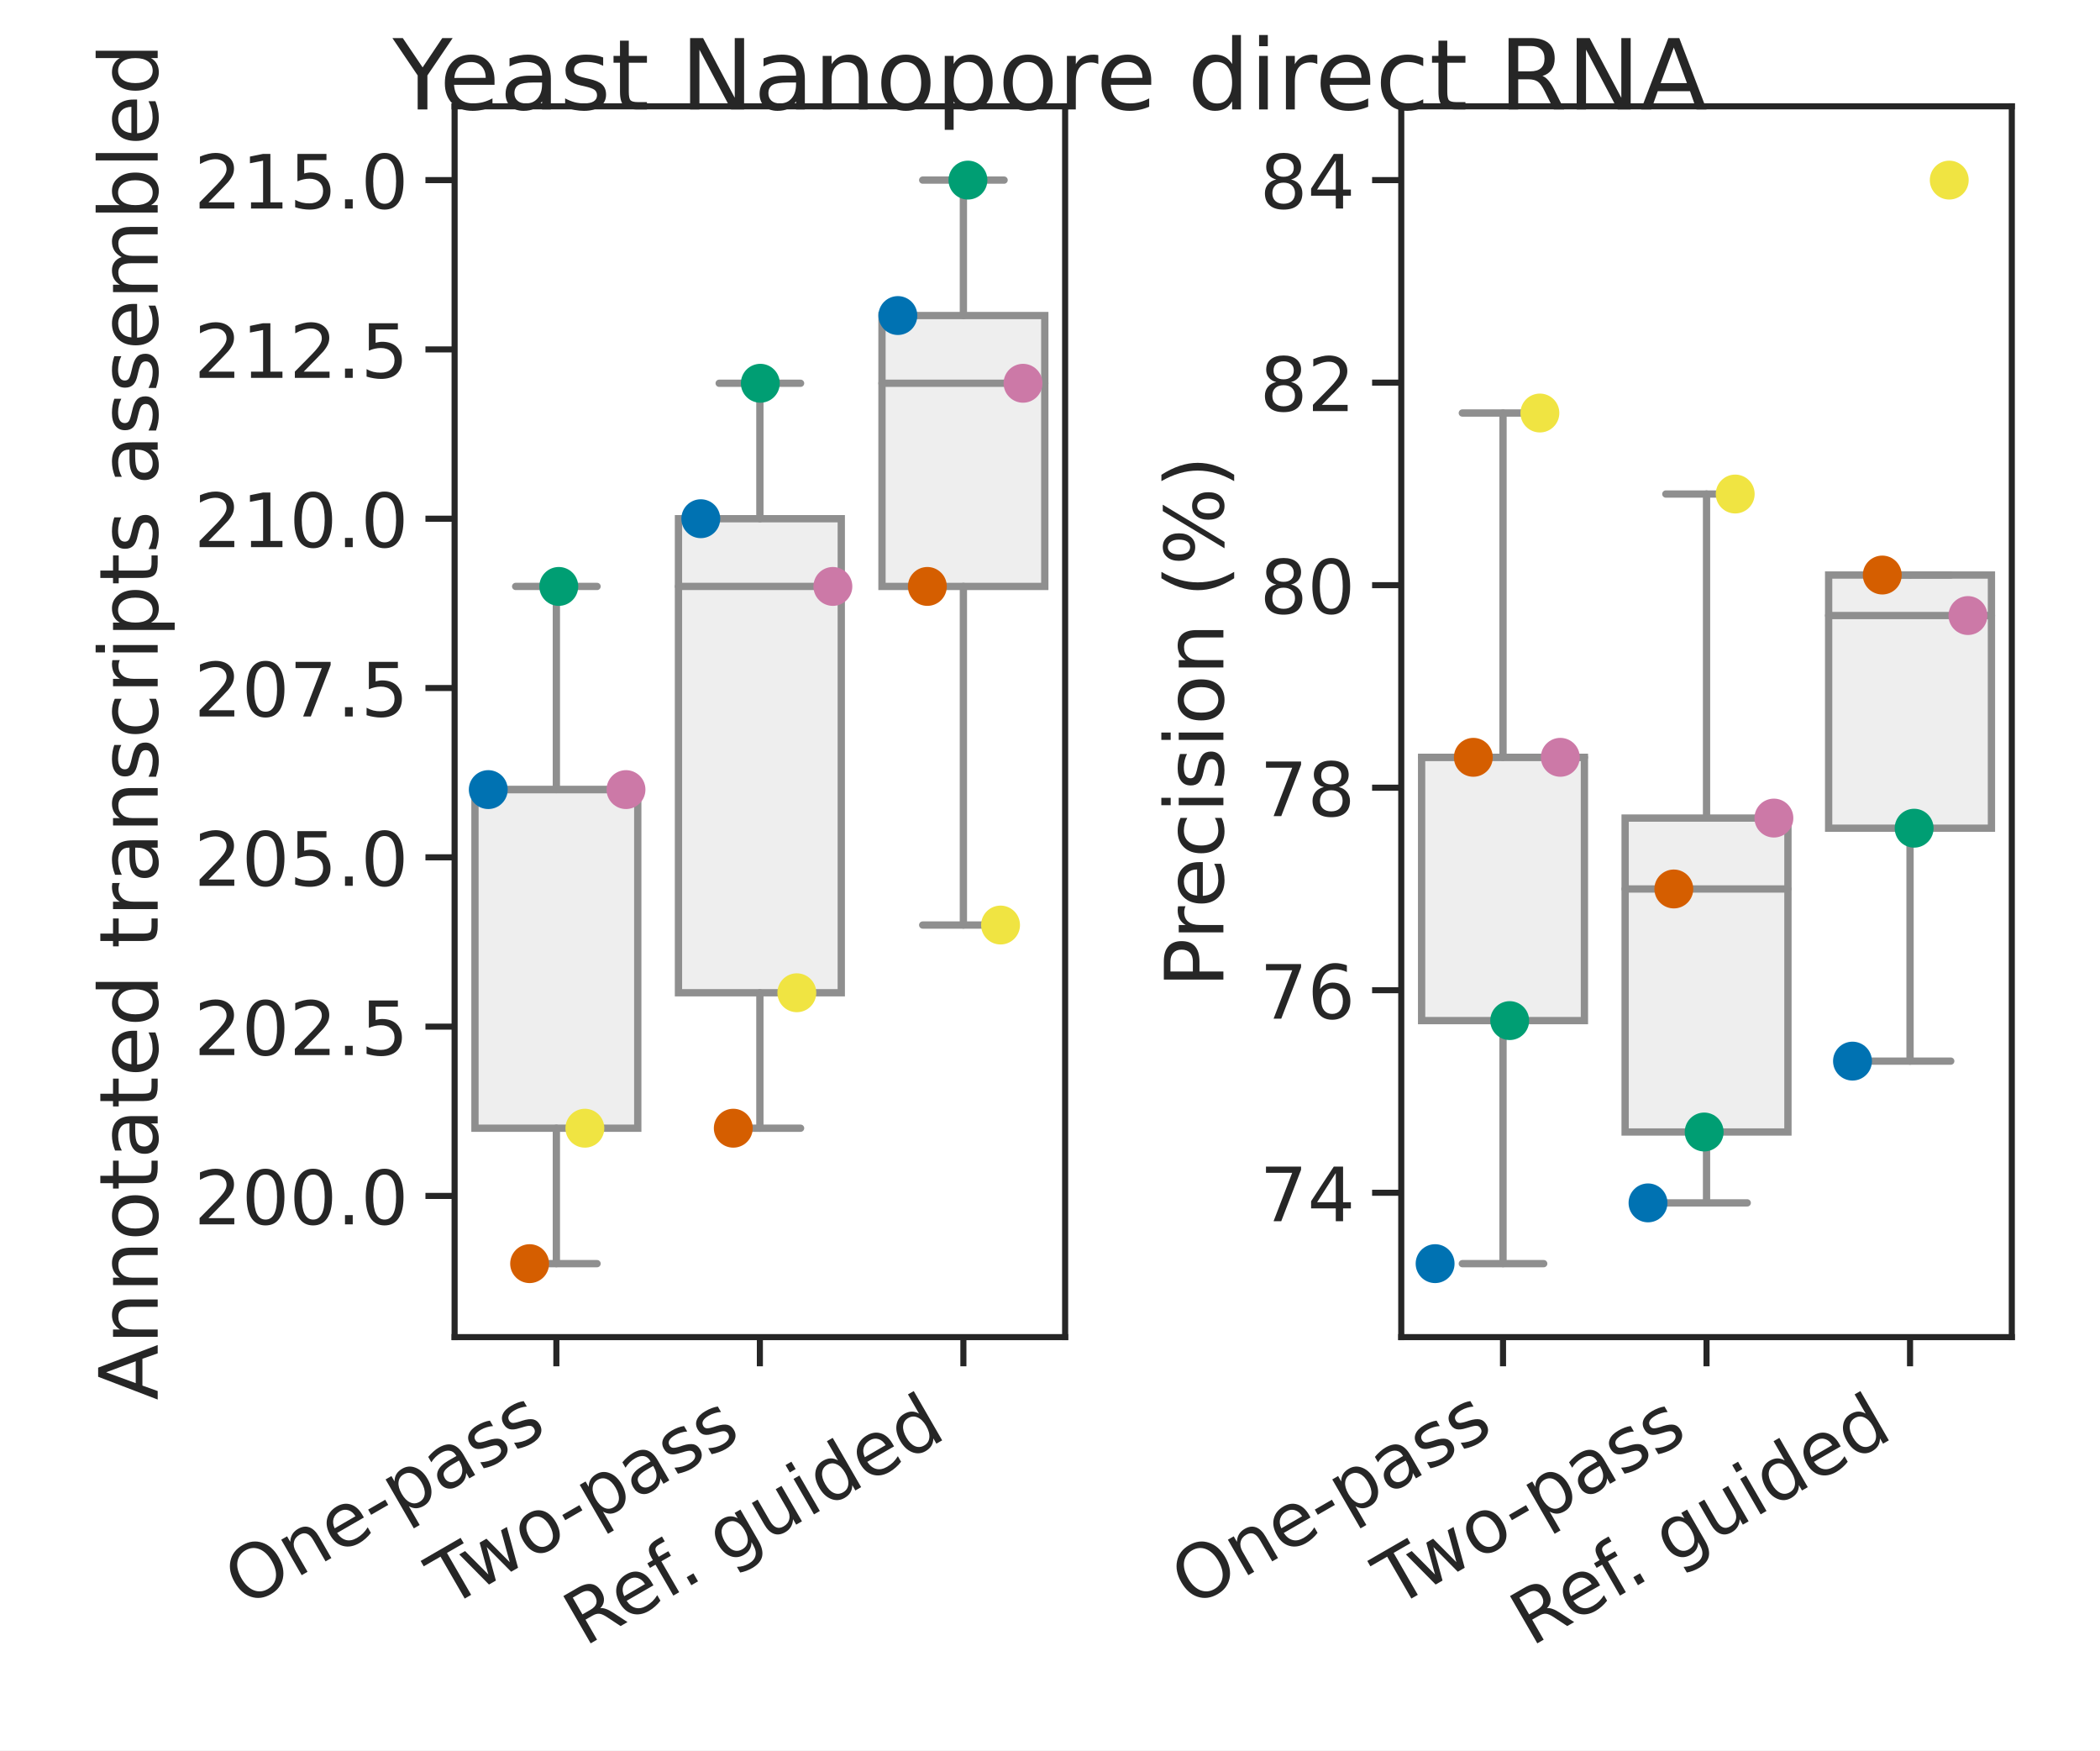
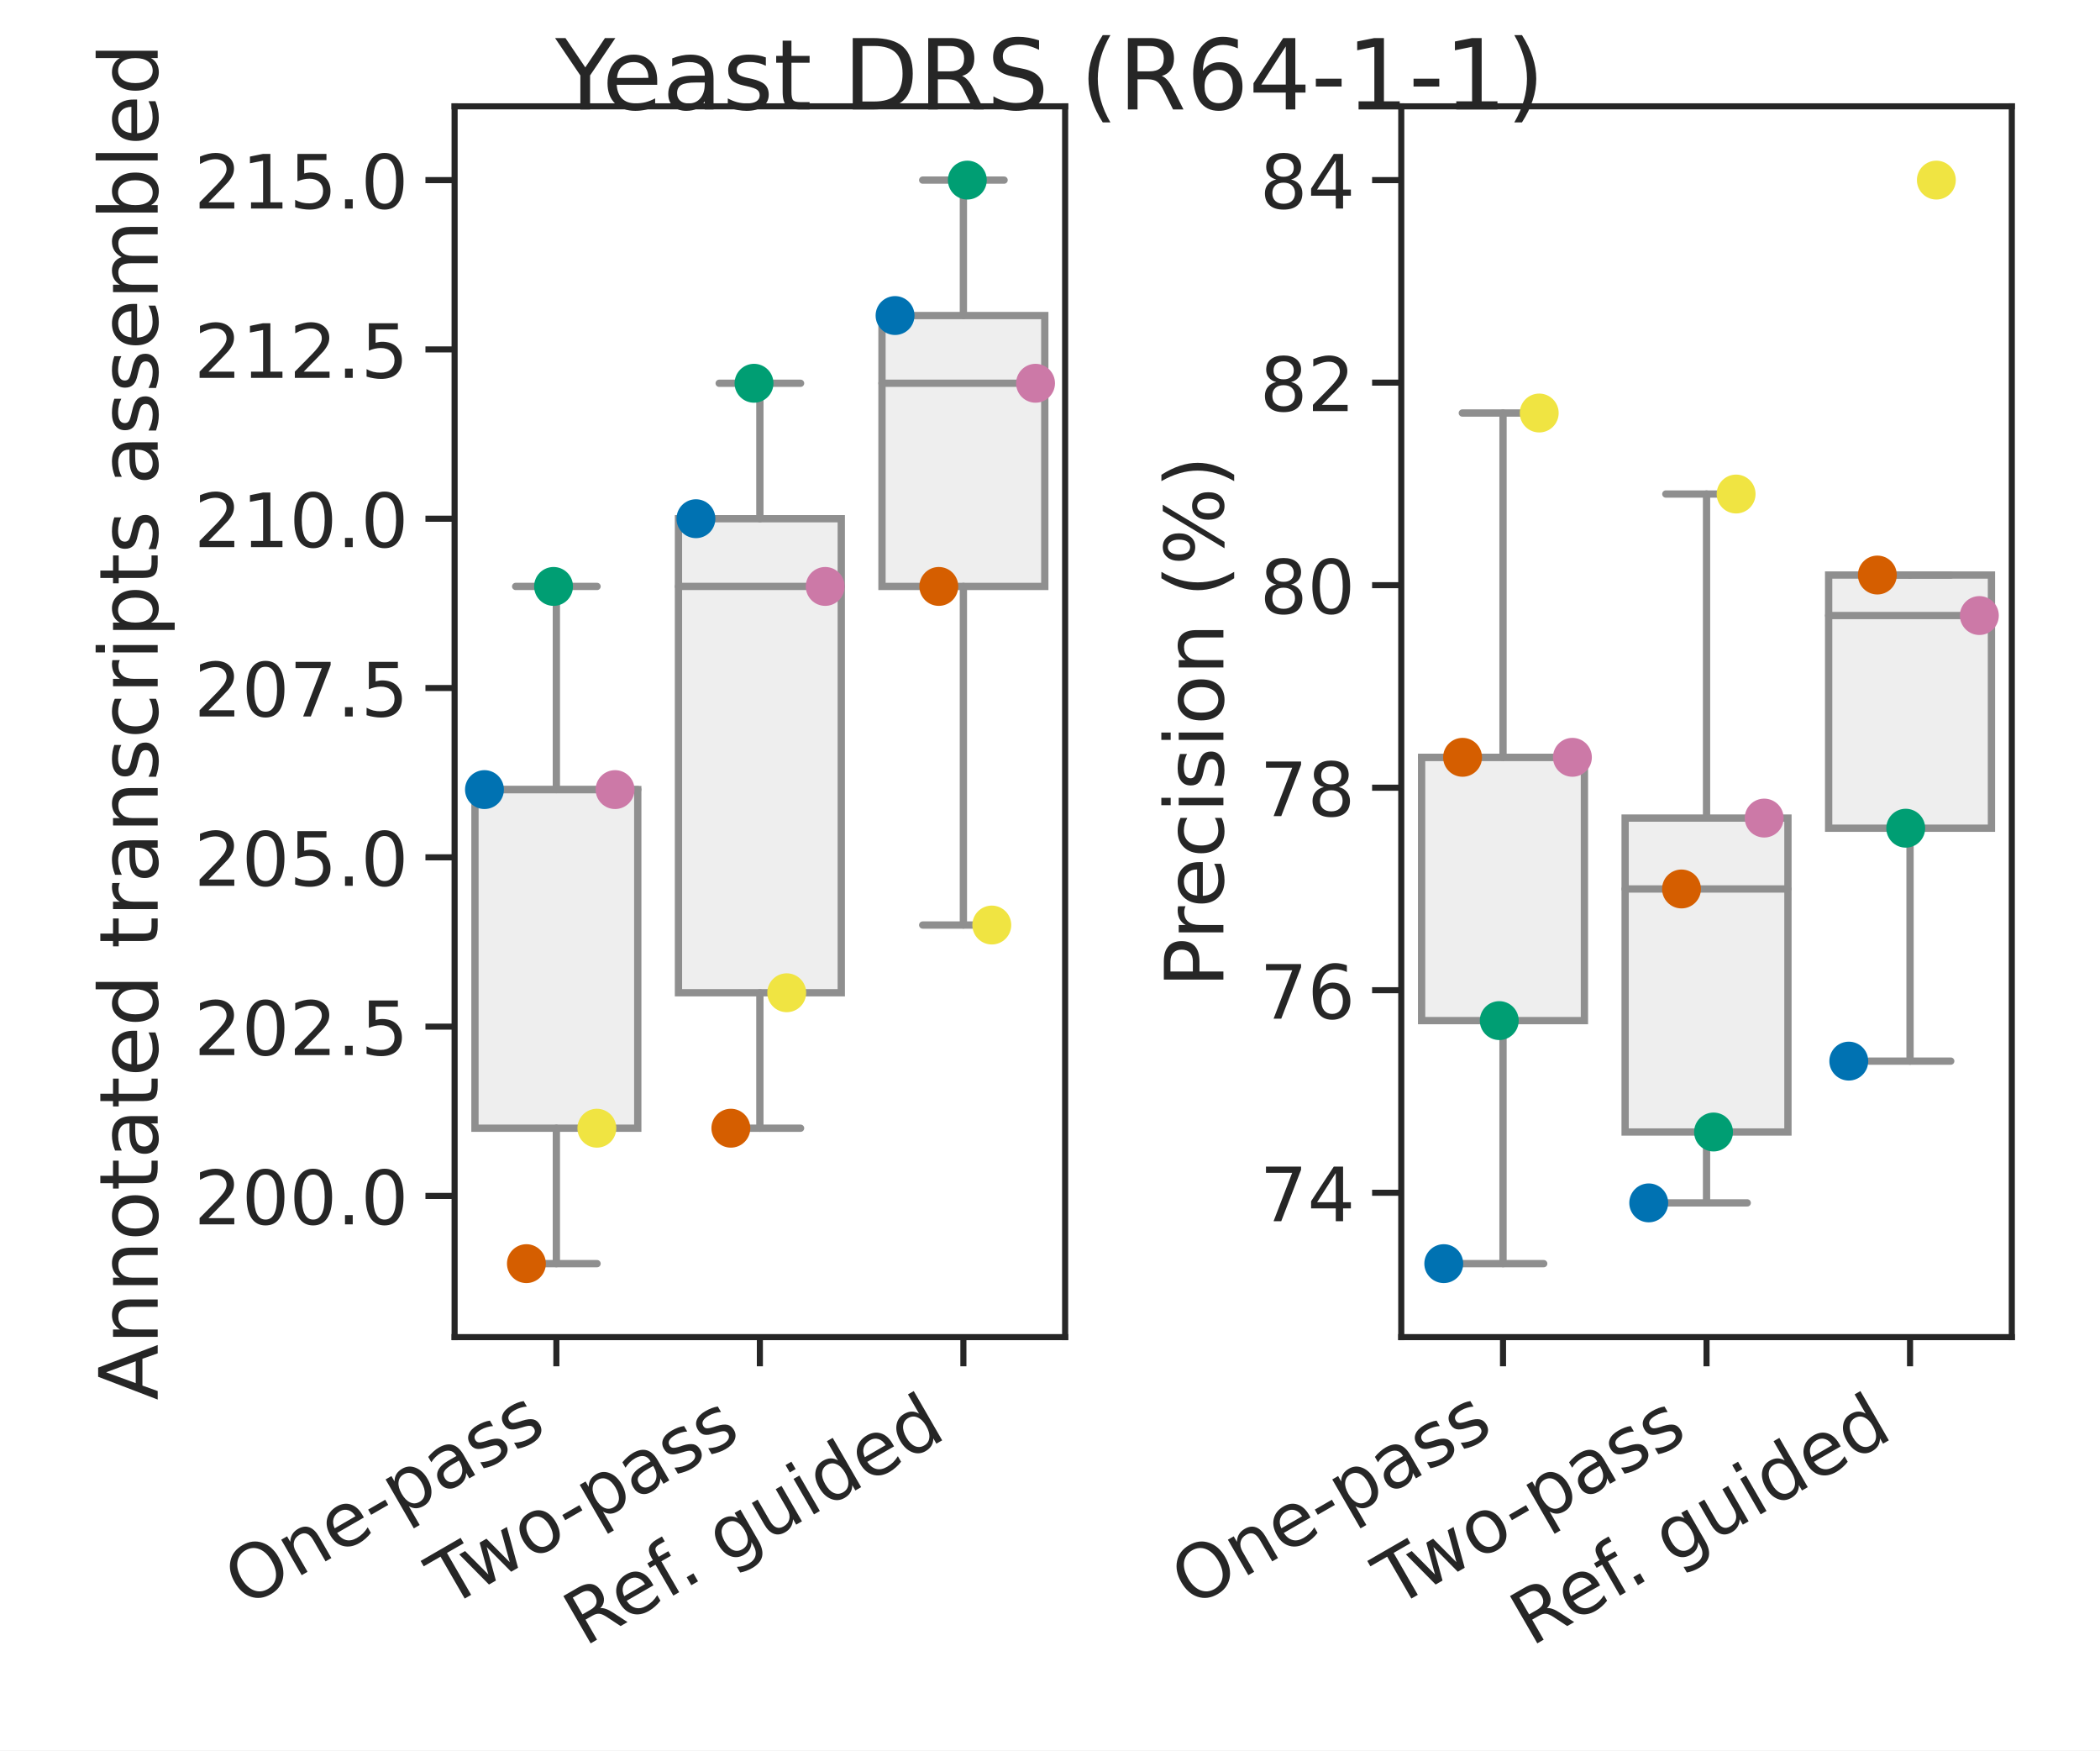
<svg xmlns="http://www.w3.org/2000/svg" xmlns:xlink="http://www.w3.org/1999/xlink" height="360pt" version="1.1" viewBox="0 0 432 360" width="432pt">
  <defs>
    <style type="text/css">
*{stroke-linecap:butt;stroke-linejoin:round;}
  </style>
  </defs>
  <g id="figure_1">
    <g id="patch_1">
      <path d="M 0 360  L 432 360  L 432 0  L 0 0  z " style="fill:#ffffff;" />
    </g>
    <g id="axes_1">
      <g id="patch_2">
        <path d="M 93.519 274.998  L 219.115 274.998  L 219.115 21.869  L 93.519 21.869  z " style="fill:#ffffff;" />
      </g>
      <g id="matplotlib.axis_1">
        <g id="xtick_1">
          <g id="line2d_1">
            <defs>
-               <path d="M 0 0  L 0 6  " id="m0ab643f9fc" style="stroke:#262626;stroke-width:1.25;" />
+               <path d="M 0 0  L 0 6  " id="m1d41c0a425" style="stroke:#262626;stroke-width:1.25;" />
            </defs>
            <g>
-               <use style="fill:#262626;stroke:#262626;stroke-width:1.25;" x="114.452" xlink:href="#m0ab643f9fc" y="274.998" />
+               <use style="fill:#262626;stroke:#262626;stroke-width:1.25;" x="114.452" xlink:href="#m1d41c0a425" y="274.998" />
            </g>
          </g>
          <g id="text_1">
            <text style="fill:#262626;font-family:DejaVu Sans;font-size:15.4px;font-style:normal;font-weight:normal;" transform="translate(50.34669 330.7188)rotate(-30)">One-pass</text>
          </g>
        </g>
        <g id="xtick_2">
          <g id="line2d_2">
            <g>
-               <use style="fill:#262626;stroke:#262626;stroke-width:1.25;" x="156.317" xlink:href="#m0ab643f9fc" y="274.998" />
+               <use style="fill:#262626;stroke:#262626;stroke-width:1.25;" x="156.317" xlink:href="#m1d41c0a425" y="274.998" />
            </g>
          </g>
          <g id="text_2">
            <text style="fill:#262626;font-family:DejaVu Sans;font-size:15.4px;font-style:normal;font-weight:normal;" transform="translate(92.18718 330.7333)rotate(-30)">Two-pass</text>
          </g>
        </g>
        <g id="xtick_3">
          <g id="line2d_3">
            <g>
-               <use style="fill:#262626;stroke:#262626;stroke-width:1.25;" x="198.183" xlink:href="#m0ab643f9fc" y="274.998" />
+               <use style="fill:#262626;stroke:#262626;stroke-width:1.25;" x="198.183" xlink:href="#m1d41c0a425" y="274.998" />
            </g>
          </g>
          <g id="text_3">
            <text style="fill:#262626;font-family:DejaVu Sans;font-size:15.4px;font-style:normal;font-weight:normal;" transform="translate(120.1949 338.7341)rotate(-30)">Ref. guided</text>
          </g>
        </g>
      </g>
      <g id="matplotlib.axis_2">
        <g id="ytick_1">
          <g id="line2d_4">
            <defs>
-               <path d="M 0 0  L -6 0  " id="m15f9a09145" style="stroke:#262626;stroke-width:1.25;" />
+               <path d="M 0 0  L -6 0  " id="m4b0504eb86" style="stroke:#262626;stroke-width:1.25;" />
            </defs>
            <g>
-               <use style="fill:#262626;stroke:#262626;stroke-width:1.25;" x="93.519" xlink:href="#m15f9a09145" y="245.957" />
+               <use style="fill:#262626;stroke:#262626;stroke-width:1.25;" x="93.519" xlink:href="#m4b0504eb86" y="245.957" />
            </g>
          </g>
          <g id="text_4">
            <text style="fill:#262626;font-family:DejaVu Sans;font-size:15.4px;font-style:normal;font-weight:normal;text-anchor:end;" transform="rotate(-0, 84.019, 251.8081)" x="84.019" y="251.808">200.0</text>
          </g>
        </g>
        <g id="ytick_2">
          <g id="line2d_5">
            <g>
-               <use style="fill:#262626;stroke:#262626;stroke-width:1.25;" x="93.519" xlink:href="#m15f9a09145" y="211.138" />
+               <use style="fill:#262626;stroke:#262626;stroke-width:1.25;" x="93.519" xlink:href="#m4b0504eb86" y="211.138" />
            </g>
          </g>
          <g id="text_5">
            <text style="fill:#262626;font-family:DejaVu Sans;font-size:15.4px;font-style:normal;font-weight:normal;text-anchor:end;" transform="rotate(-0, 84.019, 216.9887)" x="84.019" y="216.989">202.5</text>
          </g>
        </g>
        <g id="ytick_3">
          <g id="line2d_6">
            <g>
-               <use style="fill:#262626;stroke:#262626;stroke-width:1.25;" x="93.519" xlink:href="#m15f9a09145" y="176.318" />
+               <use style="fill:#262626;stroke:#262626;stroke-width:1.25;" x="93.519" xlink:href="#m4b0504eb86" y="176.318" />
            </g>
          </g>
          <g id="text_6">
            <text style="fill:#262626;font-family:DejaVu Sans;font-size:15.4px;font-style:normal;font-weight:normal;text-anchor:end;" transform="rotate(-0, 84.019, 182.1692)" x="84.019" y="182.169">205.0</text>
          </g>
        </g>
        <g id="ytick_4">
          <g id="line2d_7">
            <g>
-               <use style="fill:#262626;stroke:#262626;stroke-width:1.25;" x="93.519" xlink:href="#m15f9a09145" y="141.499" />
+               <use style="fill:#262626;stroke:#262626;stroke-width:1.25;" x="93.519" xlink:href="#m4b0504eb86" y="141.499" />
            </g>
          </g>
          <g id="text_7">
            <text style="fill:#262626;font-family:DejaVu Sans;font-size:15.4px;font-style:normal;font-weight:normal;text-anchor:end;" transform="rotate(-0, 84.019, 147.3498)" x="84.019" y="147.35">207.5</text>
          </g>
        </g>
        <g id="ytick_5">
          <g id="line2d_8">
            <g>
-               <use style="fill:#262626;stroke:#262626;stroke-width:1.25;" x="93.519" xlink:href="#m15f9a09145" y="106.68" />
+               <use style="fill:#262626;stroke:#262626;stroke-width:1.25;" x="93.519" xlink:href="#m4b0504eb86" y="106.68" />
            </g>
          </g>
          <g id="text_8">
            <text style="fill:#262626;font-family:DejaVu Sans;font-size:15.4px;font-style:normal;font-weight:normal;text-anchor:end;" transform="rotate(-0, 84.019, 112.5304)" x="84.019" y="112.53">210.0</text>
          </g>
        </g>
        <g id="ytick_6">
          <g id="line2d_9">
            <g>
-               <use style="fill:#262626;stroke:#262626;stroke-width:1.25;" x="93.519" xlink:href="#m15f9a09145" y="71.86" />
+               <use style="fill:#262626;stroke:#262626;stroke-width:1.25;" x="93.519" xlink:href="#m4b0504eb86" y="71.86" />
            </g>
          </g>
          <g id="text_9">
            <text style="fill:#262626;font-family:DejaVu Sans;font-size:15.4px;font-style:normal;font-weight:normal;text-anchor:end;" transform="rotate(-0, 84.019, 77.71099)" x="84.019" y="77.711">212.5</text>
          </g>
        </g>
        <g id="ytick_7">
          <g id="line2d_10">
            <g>
-               <use style="fill:#262626;stroke:#262626;stroke-width:1.25;" x="93.519" xlink:href="#m15f9a09145" y="37.041" />
+               <use style="fill:#262626;stroke:#262626;stroke-width:1.25;" x="93.519" xlink:href="#m4b0504eb86" y="37.041" />
            </g>
          </g>
          <g id="text_10">
            <text style="fill:#262626;font-family:DejaVu Sans;font-size:15.4px;font-style:normal;font-weight:normal;text-anchor:end;" transform="rotate(-0, 84.019, 42.89157)" x="84.019" y="42.892">215.0</text>
          </g>
        </g>
        <g id="text_11">
          <text style="fill:#262626;font-family:DejaVu Sans;font-size:16.8px;font-style:normal;font-weight:normal;text-anchor:middle;" transform="rotate(-90, 32.43781, 148.4337)" x="32.438" y="148.434">Annotated transcripts assembled</text>
        </g>
      </g>
      <g id="patch_3">
-         <path clip-path="url(#p24d1161f7b)" d="M 97.706 232.03  L 131.198 232.03  L 131.198 162.391  L 97.706 162.391  L 97.706 232.03  z " style="fill:#eeeeee;stroke:#8f8f8f;stroke-linejoin:miter;stroke-width:1.5;" />
+         <path clip-path="url(#p9ccb072d1b)" d="M 97.706 232.03  L 131.198 232.03  L 131.198 162.391  L 97.706 162.391  L 97.706 232.03  z " style="fill:#eeeeee;stroke:#8f8f8f;stroke-linejoin:miter;stroke-width:1.5;" />
      </g>
      <g id="patch_4">
-         <path clip-path="url(#p24d1161f7b)" d="M 139.571 204.174  L 173.063 204.174  L 173.063 106.68  L 139.571 106.68  L 139.571 204.174  z " style="fill:#eeeeee;stroke:#8f8f8f;stroke-linejoin:miter;stroke-width:1.5;" />
+         <path clip-path="url(#p9ccb072d1b)" d="M 139.571 204.174  L 173.063 204.174  L 173.063 106.68  L 139.571 106.68  L 139.571 204.174  z " style="fill:#eeeeee;stroke:#8f8f8f;stroke-linejoin:miter;stroke-width:1.5;" />
      </g>
      <g id="patch_5">
-         <path clip-path="url(#p24d1161f7b)" d="M 181.437 120.607  L 214.929 120.607  L 214.929 64.896  L 181.437 64.896  L 181.437 120.607  z " style="fill:#eeeeee;stroke:#8f8f8f;stroke-linejoin:miter;stroke-width:1.5;" />
+         <path clip-path="url(#p9ccb072d1b)" d="M 181.437 120.607  L 214.929 120.607  L 214.929 64.896  L 181.437 64.896  L 181.437 120.607  z " style="fill:#eeeeee;stroke:#8f8f8f;stroke-linejoin:miter;stroke-width:1.5;" />
      </g>
      <g id="PathCollection_1" />
      <g id="PathCollection_2" />
      <g id="PathCollection_3" />
      <g id="PathCollection_4" />
      <g id="PathCollection_5" />
      <g id="line2d_11">
-         <path clip-path="url(#p24d1161f7b)" d="M 114.452 232.03  L 114.452 259.885  " style="fill:none;stroke:#8f8f8f;stroke-linecap:round;stroke-width:1.5;" />
+         <path clip-path="url(#p9ccb072d1b)" d="M 114.452 232.03  L 114.452 259.885  " style="fill:none;stroke:#8f8f8f;stroke-linecap:round;stroke-width:1.5;" />
      </g>
      <g id="line2d_12">
-         <path clip-path="url(#p24d1161f7b)" d="M 114.452 162.391  L 114.452 120.607  " style="fill:none;stroke:#8f8f8f;stroke-linecap:round;stroke-width:1.5;" />
+         <path clip-path="url(#p9ccb072d1b)" d="M 114.452 162.391  L 114.452 120.607  " style="fill:none;stroke:#8f8f8f;stroke-linecap:round;stroke-width:1.5;" />
      </g>
      <g id="line2d_13">
-         <path clip-path="url(#p24d1161f7b)" d="M 106.079 259.885  L 122.825 259.885  " style="fill:none;stroke:#8f8f8f;stroke-linecap:round;stroke-width:1.5;" />
+         <path clip-path="url(#p9ccb072d1b)" d="M 106.079 259.885  L 122.825 259.885  " style="fill:none;stroke:#8f8f8f;stroke-linecap:round;stroke-width:1.5;" />
      </g>
      <g id="line2d_14">
-         <path clip-path="url(#p24d1161f7b)" d="M 106.079 120.607  L 122.825 120.607  " style="fill:none;stroke:#8f8f8f;stroke-linecap:round;stroke-width:1.5;" />
+         <path clip-path="url(#p9ccb072d1b)" d="M 106.079 120.607  L 122.825 120.607  " style="fill:none;stroke:#8f8f8f;stroke-linecap:round;stroke-width:1.5;" />
      </g>
      <g id="line2d_15" />
      <g id="line2d_16">
-         <path clip-path="url(#p24d1161f7b)" d="M 156.317 204.174  L 156.317 232.03  " style="fill:none;stroke:#8f8f8f;stroke-linecap:round;stroke-width:1.5;" />
+         <path clip-path="url(#p9ccb072d1b)" d="M 156.317 204.174  L 156.317 232.03  " style="fill:none;stroke:#8f8f8f;stroke-linecap:round;stroke-width:1.5;" />
      </g>
      <g id="line2d_17">
-         <path clip-path="url(#p24d1161f7b)" d="M 156.317 106.68  L 156.317 78.824  " style="fill:none;stroke:#8f8f8f;stroke-linecap:round;stroke-width:1.5;" />
+         <path clip-path="url(#p9ccb072d1b)" d="M 156.317 106.68  L 156.317 78.824  " style="fill:none;stroke:#8f8f8f;stroke-linecap:round;stroke-width:1.5;" />
      </g>
      <g id="line2d_18">
-         <path clip-path="url(#p24d1161f7b)" d="M 147.944 232.03  L 164.69 232.03  " style="fill:none;stroke:#8f8f8f;stroke-linecap:round;stroke-width:1.5;" />
+         <path clip-path="url(#p9ccb072d1b)" d="M 147.944 232.03  L 164.69 232.03  " style="fill:none;stroke:#8f8f8f;stroke-linecap:round;stroke-width:1.5;" />
      </g>
      <g id="line2d_19">
-         <path clip-path="url(#p24d1161f7b)" d="M 147.944 78.824  L 164.69 78.824  " style="fill:none;stroke:#8f8f8f;stroke-linecap:round;stroke-width:1.5;" />
+         <path clip-path="url(#p9ccb072d1b)" d="M 147.944 78.824  L 164.69 78.824  " style="fill:none;stroke:#8f8f8f;stroke-linecap:round;stroke-width:1.5;" />
      </g>
      <g id="line2d_20" />
      <g id="line2d_21">
-         <path clip-path="url(#p24d1161f7b)" d="M 198.183 120.607  L 198.183 190.246  " style="fill:none;stroke:#8f8f8f;stroke-linecap:round;stroke-width:1.5;" />
+         <path clip-path="url(#p9ccb072d1b)" d="M 198.183 120.607  L 198.183 190.246  " style="fill:none;stroke:#8f8f8f;stroke-linecap:round;stroke-width:1.5;" />
      </g>
      <g id="line2d_22">
-         <path clip-path="url(#p24d1161f7b)" d="M 198.183 64.896  L 198.183 37.041  " style="fill:none;stroke:#8f8f8f;stroke-linecap:round;stroke-width:1.5;" />
+         <path clip-path="url(#p9ccb072d1b)" d="M 198.183 64.896  L 198.183 37.041  " style="fill:none;stroke:#8f8f8f;stroke-linecap:round;stroke-width:1.5;" />
      </g>
      <g id="line2d_23">
-         <path clip-path="url(#p24d1161f7b)" d="M 189.81 190.246  L 206.556 190.246  " style="fill:none;stroke:#8f8f8f;stroke-linecap:round;stroke-width:1.5;" />
+         <path clip-path="url(#p9ccb072d1b)" d="M 189.81 190.246  L 206.556 190.246  " style="fill:none;stroke:#8f8f8f;stroke-linecap:round;stroke-width:1.5;" />
      </g>
      <g id="line2d_24">
-         <path clip-path="url(#p24d1161f7b)" d="M 189.81 37.041  L 206.556 37.041  " style="fill:none;stroke:#8f8f8f;stroke-linecap:round;stroke-width:1.5;" />
+         <path clip-path="url(#p9ccb072d1b)" d="M 189.81 37.041  L 206.556 37.041  " style="fill:none;stroke:#8f8f8f;stroke-linecap:round;stroke-width:1.5;" />
      </g>
      <g id="line2d_25" />
      <g id="line2d_26">
-         <path clip-path="url(#p24d1161f7b)" d="M 97.706 162.391  L 131.198 162.391  " style="fill:none;stroke:#8f8f8f;stroke-linecap:round;stroke-width:1.5;" />
+         <path clip-path="url(#p9ccb072d1b)" d="M 97.706 162.391  L 131.198 162.391  " style="fill:none;stroke:#8f8f8f;stroke-linecap:round;stroke-width:1.5;" />
      </g>
      <g id="line2d_27">
-         <path clip-path="url(#p24d1161f7b)" d="M 139.571 120.607  L 173.063 120.607  " style="fill:none;stroke:#8f8f8f;stroke-linecap:round;stroke-width:1.5;" />
+         <path clip-path="url(#p9ccb072d1b)" d="M 139.571 120.607  L 173.063 120.607  " style="fill:none;stroke:#8f8f8f;stroke-linecap:round;stroke-width:1.5;" />
      </g>
      <g id="line2d_28">
-         <path clip-path="url(#p24d1161f7b)" d="M 181.437 78.824  L 214.929 78.824  " style="fill:none;stroke:#8f8f8f;stroke-linecap:round;stroke-width:1.5;" />
+         <path clip-path="url(#p9ccb072d1b)" d="M 181.437 78.824  L 214.929 78.824  " style="fill:none;stroke:#8f8f8f;stroke-linecap:round;stroke-width:1.5;" />
      </g>
      <g id="patch_6">
        <path d="M 93.519 274.998  L 93.519 21.869  " style="fill:none;stroke:#262626;stroke-linecap:square;stroke-linejoin:miter;stroke-width:1.25;" />
      </g>
      <g id="patch_7">
        <path d="M 219.115 274.998  L 219.115 21.869  " style="fill:none;stroke:#262626;stroke-linecap:square;stroke-linejoin:miter;stroke-width:1.25;" />
      </g>
      <g id="patch_8">
        <path d="M 93.519 274.998  L 219.115 274.998  " style="fill:none;stroke:#262626;stroke-linecap:square;stroke-linejoin:miter;stroke-width:1.25;" />
      </g>
      <g id="patch_9">
        <path d="M 93.519 21.869  L 219.115 21.869  " style="fill:none;stroke:#262626;stroke-linecap:square;stroke-linejoin:miter;stroke-width:1.25;" />
      </g>
      <g id="PathCollection_6">
        <defs>
-           <path d="M 0 4  C 1.061 4 2.078 3.579 2.828 2.828  C 3.579 2.078 4 1.061 4 0  C 4 -1.061 3.579 -2.078 2.828 -2.828  C 2.078 -3.579 1.061 -4 0 -4  C -1.061 -4 -2.078 -3.579 -2.828 -2.828  C -3.579 -2.078 -4 -1.061 -4 0  C -4 1.061 -3.579 2.078 -2.828 2.828  C -2.078 3.579 -1.061 4 0 4  z " id="m97fa9e8c70" />
+           <path d="M 0 4  C 1.061 4 2.078 3.579 2.828 2.828  C 3.579 2.078 4 1.061 4 0  C 4 -1.061 3.579 -2.078 2.828 -2.828  C 2.078 -3.579 1.061 -4 0 -4  C -1.061 -4 -2.078 -3.579 -2.828 -2.828  C -3.579 -2.078 -4 -1.061 -4 0  C -4 1.061 -3.579 2.078 -2.828 2.828  C -2.078 3.579 -1.061 4 0 4  z " id="m39e7b8946c" />
        </defs>
-         <g clip-path="url(#p24d1161f7b)">
-           <use style="fill:#0072b2;" x="100.444" xlink:href="#m97fa9e8c70" y="162.391" />
+         <g clip-path="url(#p9ccb072d1b)">
+           <use style="fill:#0072b2;" x="99.661" xlink:href="#m39e7b8946c" y="162.391" />
        </g>
      </g>
      <g id="PathCollection_7">
        <defs>
-           <path d="M 0 4  C 1.061 4 2.078 3.579 2.828 2.828  C 3.579 2.078 4 1.061 4 0  C 4 -1.061 3.579 -2.078 2.828 -2.828  C 2.078 -3.579 1.061 -4 0 -4  C -1.061 -4 -2.078 -3.579 -2.828 -2.828  C -3.579 -2.078 -4 -1.061 -4 0  C -4 1.061 -3.579 2.078 -2.828 2.828  C -2.078 3.579 -1.061 4 0 4  z " id="m9c791a4c1f" />
+           <path d="M 0 4  C 1.061 4 2.078 3.579 2.828 2.828  C 3.579 2.078 4 1.061 4 0  C 4 -1.061 3.579 -2.078 2.828 -2.828  C 2.078 -3.579 1.061 -4 0 -4  C -1.061 -4 -2.078 -3.579 -2.828 -2.828  C -3.579 -2.078 -4 -1.061 -4 0  C -4 1.061 -3.579 2.078 -2.828 2.828  C -2.078 3.579 -1.061 4 0 4  z " id="m4e3accaf05" />
        </defs>
-         <g clip-path="url(#p24d1161f7b)">
-           <use style="fill:#d55e00;" x="108.952" xlink:href="#m9c791a4c1f" y="259.885" />
+         <g clip-path="url(#p9ccb072d1b)">
+           <use style="fill:#d55e00;" x="108.29" xlink:href="#m4e3accaf05" y="259.885" />
        </g>
      </g>
      <g id="PathCollection_8">
        <defs>
-           <path d="M 0 4  C 1.061 4 2.078 3.579 2.828 2.828  C 3.579 2.078 4 1.061 4 0  C 4 -1.061 3.579 -2.078 2.828 -2.828  C 2.078 -3.579 1.061 -4 0 -4  C -1.061 -4 -2.078 -3.579 -2.828 -2.828  C -3.579 -2.078 -4 -1.061 -4 0  C -4 1.061 -3.579 2.078 -2.828 2.828  C -2.078 3.579 -1.061 4 0 4  z " id="m63f46ebe45" />
+           <path d="M 0 4  C 1.061 4 2.078 3.579 2.828 2.828  C 3.579 2.078 4 1.061 4 0  C 4 -1.061 3.579 -2.078 2.828 -2.828  C 2.078 -3.579 1.061 -4 0 -4  C -1.061 -4 -2.078 -3.579 -2.828 -2.828  C -3.579 -2.078 -4 -1.061 -4 0  C -4 1.061 -3.579 2.078 -2.828 2.828  C -2.078 3.579 -1.061 4 0 4  z " id="mad8589e408" />
        </defs>
-         <g clip-path="url(#p24d1161f7b)">
-           <use style="fill:#009e73;" x="114.949" xlink:href="#m63f46ebe45" y="120.607" />
+         <g clip-path="url(#p9ccb072d1b)">
+           <use style="fill:#009e73;" x="113.874" xlink:href="#mad8589e408" y="120.607" />
        </g>
      </g>
      <g id="PathCollection_9">
        <defs>
-           <path d="M 0 4  C 1.061 4 2.078 3.579 2.828 2.828  C 3.579 2.078 4 1.061 4 0  C 4 -1.061 3.579 -2.078 2.828 -2.828  C 2.078 -3.579 1.061 -4 0 -4  C -1.061 -4 -2.078 -3.579 -2.828 -2.828  C -3.579 -2.078 -4 -1.061 -4 0  C -4 1.061 -3.579 2.078 -2.828 2.828  C -2.078 3.579 -1.061 4 0 4  z " id="me5ec4e8ba2" />
+           <path d="M 0 4  C 1.061 4 2.078 3.579 2.828 2.828  C 3.579 2.078 4 1.061 4 0  C 4 -1.061 3.579 -2.078 2.828 -2.828  C 2.078 -3.579 1.061 -4 0 -4  C -1.061 -4 -2.078 -3.579 -2.828 -2.828  C -3.579 -2.078 -4 -1.061 -4 0  C -4 1.061 -3.579 2.078 -2.828 2.828  C -2.078 3.579 -1.061 4 0 4  z " id="m178dda6a61" />
        </defs>
-         <g clip-path="url(#p24d1161f7b)">
-           <use style="fill:#f0e442;" x="120.318" xlink:href="#me5ec4e8ba2" y="232.03" />
+         <g clip-path="url(#p9ccb072d1b)">
+           <use style="fill:#f0e442;" x="122.784" xlink:href="#m178dda6a61" y="232.03" />
        </g>
      </g>
      <g id="PathCollection_10">
        <defs>
-           <path d="M 0 4  C 1.061 4 2.078 3.579 2.828 2.828  C 3.579 2.078 4 1.061 4 0  C 4 -1.061 3.579 -2.078 2.828 -2.828  C 2.078 -3.579 1.061 -4 0 -4  C -1.061 -4 -2.078 -3.579 -2.828 -2.828  C -3.579 -2.078 -4 -1.061 -4 0  C -4 1.061 -3.579 2.078 -2.828 2.828  C -2.078 3.579 -1.061 4 0 4  z " id="m7bbd60d7c9" />
+           <path d="M 0 4  C 1.061 4 2.078 3.579 2.828 2.828  C 3.579 2.078 4 1.061 4 0  C 4 -1.061 3.579 -2.078 2.828 -2.828  C 2.078 -3.579 1.061 -4 0 -4  C -1.061 -4 -2.078 -3.579 -2.828 -2.828  C -3.579 -2.078 -4 -1.061 -4 0  C -4 1.061 -3.579 2.078 -2.828 2.828  C -2.078 3.579 -1.061 4 0 4  z " id="m40b72f39f0" />
        </defs>
-         <g clip-path="url(#p24d1161f7b)">
-           <use style="fill:#cc79a7;" x="128.776" xlink:href="#m7bbd60d7c9" y="162.391" />
+         <g clip-path="url(#p9ccb072d1b)">
+           <use style="fill:#cc79a7;" x="126.531" xlink:href="#m40b72f39f0" y="162.391" />
        </g>
      </g>
      <g id="PathCollection_11">
-         <g clip-path="url(#p24d1161f7b)">
-           <use style="fill:#0072b2;" x="144.164" xlink:href="#m97fa9e8c70" y="106.68" />
+         <g clip-path="url(#p9ccb072d1b)">
+           <use style="fill:#0072b2;" x="143.162" xlink:href="#m39e7b8946c" y="106.68" />
        </g>
      </g>
      <g id="PathCollection_12">
-         <g clip-path="url(#p24d1161f7b)">
-           <use style="fill:#d55e00;" x="150.847" xlink:href="#m9c791a4c1f" y="232.03" />
+         <g clip-path="url(#p9ccb072d1b)">
+           <use style="fill:#d55e00;" x="150.348" xlink:href="#m4e3accaf05" y="232.03" />
        </g>
      </g>
      <g id="PathCollection_13">
-         <g clip-path="url(#p24d1161f7b)">
-           <use style="fill:#009e73;" x="156.41" xlink:href="#m63f46ebe45" y="78.824" />
+         <g clip-path="url(#p9ccb072d1b)">
+           <use style="fill:#009e73;" x="155.113" xlink:href="#mad8589e408" y="78.824" />
        </g>
      </g>
      <g id="PathCollection_14">
-         <g clip-path="url(#p24d1161f7b)">
-           <use style="fill:#f0e442;" x="163.921" xlink:href="#me5ec4e8ba2" y="204.174" />
+         <g clip-path="url(#p9ccb072d1b)">
+           <use style="fill:#f0e442;" x="161.841" xlink:href="#m178dda6a61" y="204.174" />
        </g>
      </g>
      <g id="PathCollection_15">
-         <g clip-path="url(#p24d1161f7b)">
-           <use style="fill:#cc79a7;" x="171.335" xlink:href="#m7bbd60d7c9" y="120.607" />
+         <g clip-path="url(#p9ccb072d1b)">
+           <use style="fill:#cc79a7;" x="169.759" xlink:href="#m40b72f39f0" y="120.607" />
        </g>
      </g>
      <g id="PathCollection_16">
-         <g clip-path="url(#p24d1161f7b)">
-           <use style="fill:#0072b2;" x="184.703" xlink:href="#m97fa9e8c70" y="64.896" />
+         <g clip-path="url(#p9ccb072d1b)">
+           <use style="fill:#0072b2;" x="184.126" xlink:href="#m39e7b8946c" y="64.896" />
        </g>
      </g>
      <g id="PathCollection_17">
-         <g clip-path="url(#p24d1161f7b)">
-           <use style="fill:#d55e00;" x="190.77" xlink:href="#m9c791a4c1f" y="120.607" />
+         <g clip-path="url(#p9ccb072d1b)">
+           <use style="fill:#d55e00;" x="193.123" xlink:href="#m4e3accaf05" y="120.607" />
        </g>
      </g>
      <g id="PathCollection_18">
-         <g clip-path="url(#p24d1161f7b)">
-           <use style="fill:#009e73;" x="199.121" xlink:href="#m63f46ebe45" y="37.041" />
+         <g clip-path="url(#p9ccb072d1b)">
+           <use style="fill:#009e73;" x="198.995" xlink:href="#mad8589e408" y="37.041" />
        </g>
      </g>
      <g id="PathCollection_19">
-         <g clip-path="url(#p24d1161f7b)">
-           <use style="fill:#f0e442;" x="205.826" xlink:href="#me5ec4e8ba2" y="190.246" />
+         <g clip-path="url(#p9ccb072d1b)">
+           <use style="fill:#f0e442;" x="204.027" xlink:href="#m178dda6a61" y="190.246" />
        </g>
      </g>
      <g id="PathCollection_20">
-         <g clip-path="url(#p24d1161f7b)">
-           <use style="fill:#cc79a7;" x="210.451" xlink:href="#m7bbd60d7c9" y="78.824" />
+         <g clip-path="url(#p9ccb072d1b)">
+           <use style="fill:#cc79a7;" x="213.026" xlink:href="#m40b72f39f0" y="78.824" />
        </g>
      </g>
    </g>
    <g id="axes_2">
      <g id="patch_10">
        <path d="M 288.26 274.998  L 413.856 274.998  L 413.856 21.869  L 288.26 21.869  z " style="fill:#ffffff;" />
      </g>
      <g id="matplotlib.axis_3">
        <g id="xtick_4">
          <g id="line2d_29">
            <g>
-               <use style="fill:#262626;stroke:#262626;stroke-width:1.25;" x="309.192" xlink:href="#m0ab643f9fc" y="274.998" />
+               <use style="fill:#262626;stroke:#262626;stroke-width:1.25;" x="309.192" xlink:href="#m1d41c0a425" y="274.998" />
            </g>
          </g>
          <g id="text_12">
            <text style="fill:#262626;font-family:DejaVu Sans;font-size:15.4px;font-style:normal;font-weight:normal;" transform="translate(245.0872 330.7188)rotate(-30)">One-pass</text>
          </g>
        </g>
        <g id="xtick_5">
          <g id="line2d_30">
            <g>
-               <use style="fill:#262626;stroke:#262626;stroke-width:1.25;" x="351.058" xlink:href="#m0ab643f9fc" y="274.998" />
+               <use style="fill:#262626;stroke:#262626;stroke-width:1.25;" x="351.058" xlink:href="#m1d41c0a425" y="274.998" />
            </g>
          </g>
          <g id="text_13">
            <text style="fill:#262626;font-family:DejaVu Sans;font-size:15.4px;font-style:normal;font-weight:normal;" transform="translate(286.9277 330.7333)rotate(-30)">Two-pass</text>
          </g>
        </g>
        <g id="xtick_6">
          <g id="line2d_31">
            <g>
-               <use style="fill:#262626;stroke:#262626;stroke-width:1.25;" x="392.923" xlink:href="#m0ab643f9fc" y="274.998" />
+               <use style="fill:#262626;stroke:#262626;stroke-width:1.25;" x="392.923" xlink:href="#m1d41c0a425" y="274.998" />
            </g>
          </g>
          <g id="text_14">
            <text style="fill:#262626;font-family:DejaVu Sans;font-size:15.4px;font-style:normal;font-weight:normal;" transform="translate(314.9354 338.7341)rotate(-30)">Ref. guided</text>
          </g>
        </g>
      </g>
      <g id="matplotlib.axis_4">
        <g id="ytick_8">
          <g id="line2d_32">
            <g>
-               <use style="fill:#262626;stroke:#262626;stroke-width:1.25;" x="288.26" xlink:href="#m15f9a09145" y="245.306" />
+               <use style="fill:#262626;stroke:#262626;stroke-width:1.25;" x="288.26" xlink:href="#m4b0504eb86" y="245.306" />
            </g>
          </g>
          <g id="text_15">
            <text style="fill:#262626;font-family:DejaVu Sans;font-size:15.4px;font-style:normal;font-weight:normal;text-anchor:end;" transform="rotate(-0, 278.7595, 251.1573)" x="278.76" y="251.157">74</text>
          </g>
        </g>
        <g id="ytick_9">
          <g id="line2d_33">
            <g>
-               <use style="fill:#262626;stroke:#262626;stroke-width:1.25;" x="288.26" xlink:href="#m15f9a09145" y="203.653" />
+               <use style="fill:#262626;stroke:#262626;stroke-width:1.25;" x="288.26" xlink:href="#m4b0504eb86" y="203.653" />
            </g>
          </g>
          <g id="text_16">
            <text style="fill:#262626;font-family:DejaVu Sans;font-size:15.4px;font-style:normal;font-weight:normal;text-anchor:end;" transform="rotate(-0, 278.7595, 209.5041)" x="278.76" y="209.504">76</text>
          </g>
        </g>
        <g id="ytick_10">
          <g id="line2d_34">
            <g>
-               <use style="fill:#262626;stroke:#262626;stroke-width:1.25;" x="288.26" xlink:href="#m15f9a09145" y="162" />
+               <use style="fill:#262626;stroke:#262626;stroke-width:1.25;" x="288.26" xlink:href="#m4b0504eb86" y="162" />
            </g>
          </g>
          <g id="text_17">
            <text style="fill:#262626;font-family:DejaVu Sans;font-size:15.4px;font-style:normal;font-weight:normal;text-anchor:end;" transform="rotate(-0, 278.7595, 167.851)" x="278.76" y="167.851">78</text>
          </g>
        </g>
        <g id="ytick_11">
          <g id="line2d_35">
            <g>
-               <use style="fill:#262626;stroke:#262626;stroke-width:1.25;" x="288.26" xlink:href="#m15f9a09145" y="120.347" />
+               <use style="fill:#262626;stroke:#262626;stroke-width:1.25;" x="288.26" xlink:href="#m4b0504eb86" y="120.347" />
            </g>
          </g>
          <g id="text_18">
            <text style="fill:#262626;font-family:DejaVu Sans;font-size:15.4px;font-style:normal;font-weight:normal;text-anchor:end;" transform="rotate(-0, 278.7595, 126.1978)" x="278.76" y="126.198">80</text>
          </g>
        </g>
        <g id="ytick_12">
          <g id="line2d_36">
            <g>
-               <use style="fill:#262626;stroke:#262626;stroke-width:1.25;" x="288.26" xlink:href="#m15f9a09145" y="78.694" />
+               <use style="fill:#262626;stroke:#262626;stroke-width:1.25;" x="288.26" xlink:href="#m4b0504eb86" y="78.694" />
            </g>
          </g>
          <g id="text_19">
            <text style="fill:#262626;font-family:DejaVu Sans;font-size:15.4px;font-style:normal;font-weight:normal;text-anchor:end;" transform="rotate(-0, 278.7595, 84.5447)" x="278.76" y="84.545">82</text>
          </g>
        </g>
        <g id="ytick_13">
          <g id="line2d_37">
            <g>
-               <use style="fill:#262626;stroke:#262626;stroke-width:1.25;" x="288.26" xlink:href="#m15f9a09145" y="37.041" />
+               <use style="fill:#262626;stroke:#262626;stroke-width:1.25;" x="288.26" xlink:href="#m4b0504eb86" y="37.041" />
            </g>
          </g>
          <g id="text_20">
            <text style="fill:#262626;font-family:DejaVu Sans;font-size:15.4px;font-style:normal;font-weight:normal;text-anchor:end;" transform="rotate(-0, 278.7595, 42.89157)" x="278.76" y="42.892">84</text>
          </g>
        </g>
        <g id="text_21">
          <text style="fill:#262626;font-family:DejaVu Sans;font-size:16.8px;font-style:normal;font-weight:normal;text-anchor:middle;" transform="rotate(-90, 251.6691, 148.4337)" x="251.669" y="148.434">Precision (%)</text>
        </g>
      </g>
      <g id="patch_11">
-         <path clip-path="url(#p08d039c325)" d="M 292.446 209.901  L 325.938 209.901  L 325.938 155.752  L 292.446 155.752  L 292.446 209.901  z " style="fill:#eeeeee;stroke:#8f8f8f;stroke-linejoin:miter;stroke-width:1.5;" />
+         <path clip-path="url(#p0be763c7ce)" d="M 292.446 209.901  L 325.938 209.901  L 325.938 155.752  L 292.446 155.752  L 292.446 209.901  z " style="fill:#eeeeee;stroke:#8f8f8f;stroke-linejoin:miter;stroke-width:1.5;" />
      </g>
      <g id="patch_12">
-         <path clip-path="url(#p08d039c325)" d="M 334.312 232.811  L 367.804 232.811  L 367.804 168.248  L 334.312 168.248  L 334.312 232.811  z " style="fill:#eeeeee;stroke:#8f8f8f;stroke-linejoin:miter;stroke-width:1.5;" />
+         <path clip-path="url(#p0be763c7ce)" d="M 334.312 232.811  L 367.804 232.811  L 367.804 168.248  L 334.312 168.248  L 334.312 232.811  z " style="fill:#eeeeee;stroke:#8f8f8f;stroke-linejoin:miter;stroke-width:1.5;" />
      </g>
      <g id="patch_13">
-         <path clip-path="url(#p08d039c325)" d="M 376.177 170.331  L 409.669 170.331  L 409.669 118.264  L 376.177 118.264  L 376.177 170.331  z " style="fill:#eeeeee;stroke:#8f8f8f;stroke-linejoin:miter;stroke-width:1.5;" />
+         <path clip-path="url(#p0be763c7ce)" d="M 376.177 170.331  L 409.669 170.331  L 409.669 118.264  L 376.177 118.264  L 376.177 170.331  z " style="fill:#eeeeee;stroke:#8f8f8f;stroke-linejoin:miter;stroke-width:1.5;" />
      </g>
      <g id="PathCollection_21" />
      <g id="PathCollection_22" />
      <g id="PathCollection_23" />
      <g id="PathCollection_24" />
      <g id="PathCollection_25" />
      <g id="line2d_38">
-         <path clip-path="url(#p08d039c325)" d="M 309.192 209.901  L 309.192 259.885  " style="fill:none;stroke:#8f8f8f;stroke-linecap:round;stroke-width:1.5;" />
+         <path clip-path="url(#p0be763c7ce)" d="M 309.192 209.901  L 309.192 259.885  " style="fill:none;stroke:#8f8f8f;stroke-linecap:round;stroke-width:1.5;" />
      </g>
      <g id="line2d_39">
-         <path clip-path="url(#p08d039c325)" d="M 309.192 155.752  L 309.192 84.942  " style="fill:none;stroke:#8f8f8f;stroke-linecap:round;stroke-width:1.5;" />
+         <path clip-path="url(#p0be763c7ce)" d="M 309.192 155.752  L 309.192 84.942  " style="fill:none;stroke:#8f8f8f;stroke-linecap:round;stroke-width:1.5;" />
      </g>
      <g id="line2d_40">
-         <path clip-path="url(#p08d039c325)" d="M 300.819 259.885  L 317.565 259.885  " style="fill:none;stroke:#8f8f8f;stroke-linecap:round;stroke-width:1.5;" />
+         <path clip-path="url(#p0be763c7ce)" d="M 300.819 259.885  L 317.565 259.885  " style="fill:none;stroke:#8f8f8f;stroke-linecap:round;stroke-width:1.5;" />
      </g>
      <g id="line2d_41">
-         <path clip-path="url(#p08d039c325)" d="M 300.819 84.942  L 317.565 84.942  " style="fill:none;stroke:#8f8f8f;stroke-linecap:round;stroke-width:1.5;" />
+         <path clip-path="url(#p0be763c7ce)" d="M 300.819 84.942  L 317.565 84.942  " style="fill:none;stroke:#8f8f8f;stroke-linecap:round;stroke-width:1.5;" />
      </g>
      <g id="line2d_42" />
      <g id="line2d_43">
-         <path clip-path="url(#p08d039c325)" d="M 351.058 232.811  L 351.058 247.389  " style="fill:none;stroke:#8f8f8f;stroke-linecap:round;stroke-width:1.5;" />
+         <path clip-path="url(#p0be763c7ce)" d="M 351.058 232.811  L 351.058 247.389  " style="fill:none;stroke:#8f8f8f;stroke-linecap:round;stroke-width:1.5;" />
      </g>
      <g id="line2d_44">
-         <path clip-path="url(#p08d039c325)" d="M 351.058 168.248  L 351.058 101.603  " style="fill:none;stroke:#8f8f8f;stroke-linecap:round;stroke-width:1.5;" />
+         <path clip-path="url(#p0be763c7ce)" d="M 351.058 168.248  L 351.058 101.603  " style="fill:none;stroke:#8f8f8f;stroke-linecap:round;stroke-width:1.5;" />
      </g>
      <g id="line2d_45">
-         <path clip-path="url(#p08d039c325)" d="M 342.685 247.389  L 359.431 247.389  " style="fill:none;stroke:#8f8f8f;stroke-linecap:round;stroke-width:1.5;" />
+         <path clip-path="url(#p0be763c7ce)" d="M 342.685 247.389  L 359.431 247.389  " style="fill:none;stroke:#8f8f8f;stroke-linecap:round;stroke-width:1.5;" />
      </g>
      <g id="line2d_46">
-         <path clip-path="url(#p08d039c325)" d="M 342.685 101.603  L 359.431 101.603  " style="fill:none;stroke:#8f8f8f;stroke-linecap:round;stroke-width:1.5;" />
+         <path clip-path="url(#p0be763c7ce)" d="M 342.685 101.603  L 359.431 101.603  " style="fill:none;stroke:#8f8f8f;stroke-linecap:round;stroke-width:1.5;" />
      </g>
      <g id="line2d_47" />
      <g id="line2d_48">
-         <path clip-path="url(#p08d039c325)" d="M 392.923 170.331  L 392.923 218.232  " style="fill:none;stroke:#8f8f8f;stroke-linecap:round;stroke-width:1.5;" />
+         <path clip-path="url(#p0be763c7ce)" d="M 392.923 170.331  L 392.923 218.232  " style="fill:none;stroke:#8f8f8f;stroke-linecap:round;stroke-width:1.5;" />
      </g>
      <g id="line2d_49">
-         <path clip-path="url(#p08d039c325)" d="M 392.923 118.264  L 392.923 118.264  " style="fill:none;stroke:#8f8f8f;stroke-linecap:round;stroke-width:1.5;" />
+         <path clip-path="url(#p0be763c7ce)" d="M 392.923 118.264  L 392.923 118.264  " style="fill:none;stroke:#8f8f8f;stroke-linecap:round;stroke-width:1.5;" />
      </g>
      <g id="line2d_50">
-         <path clip-path="url(#p08d039c325)" d="M 384.55 218.232  L 401.296 218.232  " style="fill:none;stroke:#8f8f8f;stroke-linecap:round;stroke-width:1.5;" />
+         <path clip-path="url(#p0be763c7ce)" d="M 384.55 218.232  L 401.296 218.232  " style="fill:none;stroke:#8f8f8f;stroke-linecap:round;stroke-width:1.5;" />
      </g>
      <g id="line2d_51">
-         <path clip-path="url(#p08d039c325)" d="M 384.55 118.264  L 401.296 118.264  " style="fill:none;stroke:#8f8f8f;stroke-linecap:round;stroke-width:1.5;" />
+         <path clip-path="url(#p0be763c7ce)" d="M 384.55 118.264  L 401.296 118.264  " style="fill:none;stroke:#8f8f8f;stroke-linecap:round;stroke-width:1.5;" />
      </g>
      <g id="line2d_52" />
      <g id="line2d_53">
-         <path clip-path="url(#p08d039c325)" d="M 292.446 155.752  L 325.938 155.752  " style="fill:none;stroke:#8f8f8f;stroke-linecap:round;stroke-width:1.5;" />
+         <path clip-path="url(#p0be763c7ce)" d="M 292.446 155.752  L 325.938 155.752  " style="fill:none;stroke:#8f8f8f;stroke-linecap:round;stroke-width:1.5;" />
      </g>
      <g id="line2d_54">
-         <path clip-path="url(#p08d039c325)" d="M 334.312 182.827  L 367.804 182.827  " style="fill:none;stroke:#8f8f8f;stroke-linecap:round;stroke-width:1.5;" />
+         <path clip-path="url(#p0be763c7ce)" d="M 334.312 182.827  L 367.804 182.827  " style="fill:none;stroke:#8f8f8f;stroke-linecap:round;stroke-width:1.5;" />
      </g>
      <g id="line2d_55">
-         <path clip-path="url(#p08d039c325)" d="M 376.177 126.595  L 409.669 126.595  " style="fill:none;stroke:#8f8f8f;stroke-linecap:round;stroke-width:1.5;" />
+         <path clip-path="url(#p0be763c7ce)" d="M 376.177 126.595  L 409.669 126.595  " style="fill:none;stroke:#8f8f8f;stroke-linecap:round;stroke-width:1.5;" />
      </g>
      <g id="patch_14">
        <path d="M 288.26 274.998  L 288.26 21.869  " style="fill:none;stroke:#262626;stroke-linecap:square;stroke-linejoin:miter;stroke-width:1.25;" />
      </g>
      <g id="patch_15">
        <path d="M 413.856 274.998  L 413.856 21.869  " style="fill:none;stroke:#262626;stroke-linecap:square;stroke-linejoin:miter;stroke-width:1.25;" />
      </g>
      <g id="patch_16">
        <path d="M 288.26 274.998  L 413.856 274.998  " style="fill:none;stroke:#262626;stroke-linecap:square;stroke-linejoin:miter;stroke-width:1.25;" />
      </g>
      <g id="patch_17">
        <path d="M 288.26 21.869  L 413.856 21.869  " style="fill:none;stroke:#262626;stroke-linecap:square;stroke-linejoin:miter;stroke-width:1.25;" />
      </g>
      <g id="PathCollection_26">
-         <g clip-path="url(#p08d039c325)">
-           <use style="fill:#0072b2;" x="295.223" xlink:href="#m97fa9e8c70" y="259.885" />
+         <g clip-path="url(#p0be763c7ce)">
+           <use style="fill:#0072b2;" x="297.005" xlink:href="#m39e7b8946c" y="259.885" />
        </g>
      </g>
      <g id="PathCollection_27">
-         <g clip-path="url(#p08d039c325)">
-           <use style="fill:#d55e00;" x="303.086" xlink:href="#m9c791a4c1f" y="155.752" />
+         <g clip-path="url(#p0be763c7ce)">
+           <use style="fill:#d55e00;" x="300.871" xlink:href="#m4e3accaf05" y="155.752" />
        </g>
      </g>
      <g id="PathCollection_28">
-         <g clip-path="url(#p08d039c325)">
-           <use style="fill:#009e73;" x="310.566" xlink:href="#m63f46ebe45" y="209.901" />
+         <g clip-path="url(#p0be763c7ce)">
+           <use style="fill:#009e73;" x="308.42" xlink:href="#mad8589e408" y="209.901" />
        </g>
      </g>
      <g id="PathCollection_29">
-         <g clip-path="url(#p08d039c325)">
-           <use style="fill:#f0e442;" x="316.776" xlink:href="#me5ec4e8ba2" y="84.942" />
+         <g clip-path="url(#p0be763c7ce)">
+           <use style="fill:#f0e442;" x="316.639" xlink:href="#m178dda6a61" y="84.942" />
        </g>
      </g>
      <g id="PathCollection_30">
-         <g clip-path="url(#p08d039c325)">
-           <use style="fill:#cc79a7;" x="320.978" xlink:href="#m7bbd60d7c9" y="155.752" />
+         <g clip-path="url(#p0be763c7ce)">
+           <use style="fill:#cc79a7;" x="323.467" xlink:href="#m40b72f39f0" y="155.752" />
        </g>
      </g>
      <g id="PathCollection_31">
-         <g clip-path="url(#p08d039c325)">
-           <use style="fill:#0072b2;" x="339.021" xlink:href="#m97fa9e8c70" y="247.389" />
+         <g clip-path="url(#p0be763c7ce)">
+           <use style="fill:#0072b2;" x="339.167" xlink:href="#m39e7b8946c" y="247.389" />
        </g>
      </g>
      <g id="PathCollection_32">
-         <g clip-path="url(#p08d039c325)">
-           <use style="fill:#d55e00;" x="344.329" xlink:href="#m9c791a4c1f" y="182.827" />
+         <g clip-path="url(#p0be763c7ce)">
+           <use style="fill:#d55e00;" x="345.908" xlink:href="#m4e3accaf05" y="182.827" />
        </g>
      </g>
      <g id="PathCollection_33">
-         <g clip-path="url(#p08d039c325)">
-           <use style="fill:#009e73;" x="350.573" xlink:href="#m63f46ebe45" y="232.811" />
+         <g clip-path="url(#p0be763c7ce)">
+           <use style="fill:#009e73;" x="352.499" xlink:href="#mad8589e408" y="232.811" />
        </g>
      </g>
      <g id="PathCollection_34">
-         <g clip-path="url(#p08d039c325)">
-           <use style="fill:#f0e442;" x="356.956" xlink:href="#me5ec4e8ba2" y="101.603" />
+         <g clip-path="url(#p0be763c7ce)">
+           <use style="fill:#f0e442;" x="357.141" xlink:href="#m178dda6a61" y="101.603" />
        </g>
      </g>
      <g id="PathCollection_35">
-         <g clip-path="url(#p08d039c325)">
-           <use style="fill:#cc79a7;" x="364.915" xlink:href="#m7bbd60d7c9" y="168.248" />
+         <g clip-path="url(#p0be763c7ce)">
+           <use style="fill:#cc79a7;" x="362.918" xlink:href="#m40b72f39f0" y="168.248" />
        </g>
      </g>
      <g id="PathCollection_36">
-         <g clip-path="url(#p08d039c325)">
-           <use style="fill:#0072b2;" x="381.085" xlink:href="#m97fa9e8c70" y="218.232" />
+         <g clip-path="url(#p0be763c7ce)">
+           <use style="fill:#0072b2;" x="380.324" xlink:href="#m39e7b8946c" y="218.232" />
        </g>
      </g>
      <g id="PathCollection_37">
-         <g clip-path="url(#p08d039c325)">
-           <use style="fill:#d55e00;" x="387.208" xlink:href="#m9c791a4c1f" y="118.264" />
+         <g clip-path="url(#p0be763c7ce)">
+           <use style="fill:#d55e00;" x="386.197" xlink:href="#m4e3accaf05" y="118.264" />
        </g>
      </g>
      <g id="PathCollection_38">
-         <g clip-path="url(#p08d039c325)">
-           <use style="fill:#009e73;" x="393.765" xlink:href="#m63f46ebe45" y="170.331" />
+         <g clip-path="url(#p0be763c7ce)">
+           <use style="fill:#009e73;" x="392.034" xlink:href="#mad8589e408" y="170.331" />
        </g>
      </g>
      <g id="PathCollection_39">
-         <g clip-path="url(#p08d039c325)">
-           <use style="fill:#f0e442;" x="400.989" xlink:href="#me5ec4e8ba2" y="37.041" />
+         <g clip-path="url(#p0be763c7ce)">
+           <use style="fill:#f0e442;" x="398.337" xlink:href="#m178dda6a61" y="37.041" />
        </g>
      </g>
      <g id="PathCollection_40">
-         <g clip-path="url(#p08d039c325)">
-           <use style="fill:#cc79a7;" x="404.832" xlink:href="#m7bbd60d7c9" y="126.595" />
+         <g clip-path="url(#p0be763c7ce)">
+           <use style="fill:#cc79a7;" x="407.183" xlink:href="#m40b72f39f0" y="126.595" />
        </g>
      </g>
    </g>
    <g id="text_22">
-       <text style="fill:#262626;font-family:DejaVu Sans;font-size:20.16px;font-style:normal;font-weight:normal;text-anchor:middle;" transform="rotate(-0, 216, 22.51845)" x="216" y="22.518">Yeast Nanopore direct RNA</text>
+       <text style="fill:#262626;font-family:DejaVu Sans;font-size:20.16px;font-style:normal;font-weight:normal;text-anchor:middle;" transform="rotate(-0, 216, 22.51845)" x="216" y="22.518">Yeast DRS (R64-1-1)</text>
    </g>
  </g>
  <defs>
-     <clipPath id="p24d1161f7b">
+     <clipPath id="p9ccb072d1b">
      <rect height="253.129" width="125.597" x="93.519" y="21.869" />
    </clipPath>
-     <clipPath id="p08d039c325">
+     <clipPath id="p0be763c7ce">
      <rect height="253.129" width="125.597" x="288.26" y="21.869" />
    </clipPath>
  </defs>
</svg>
